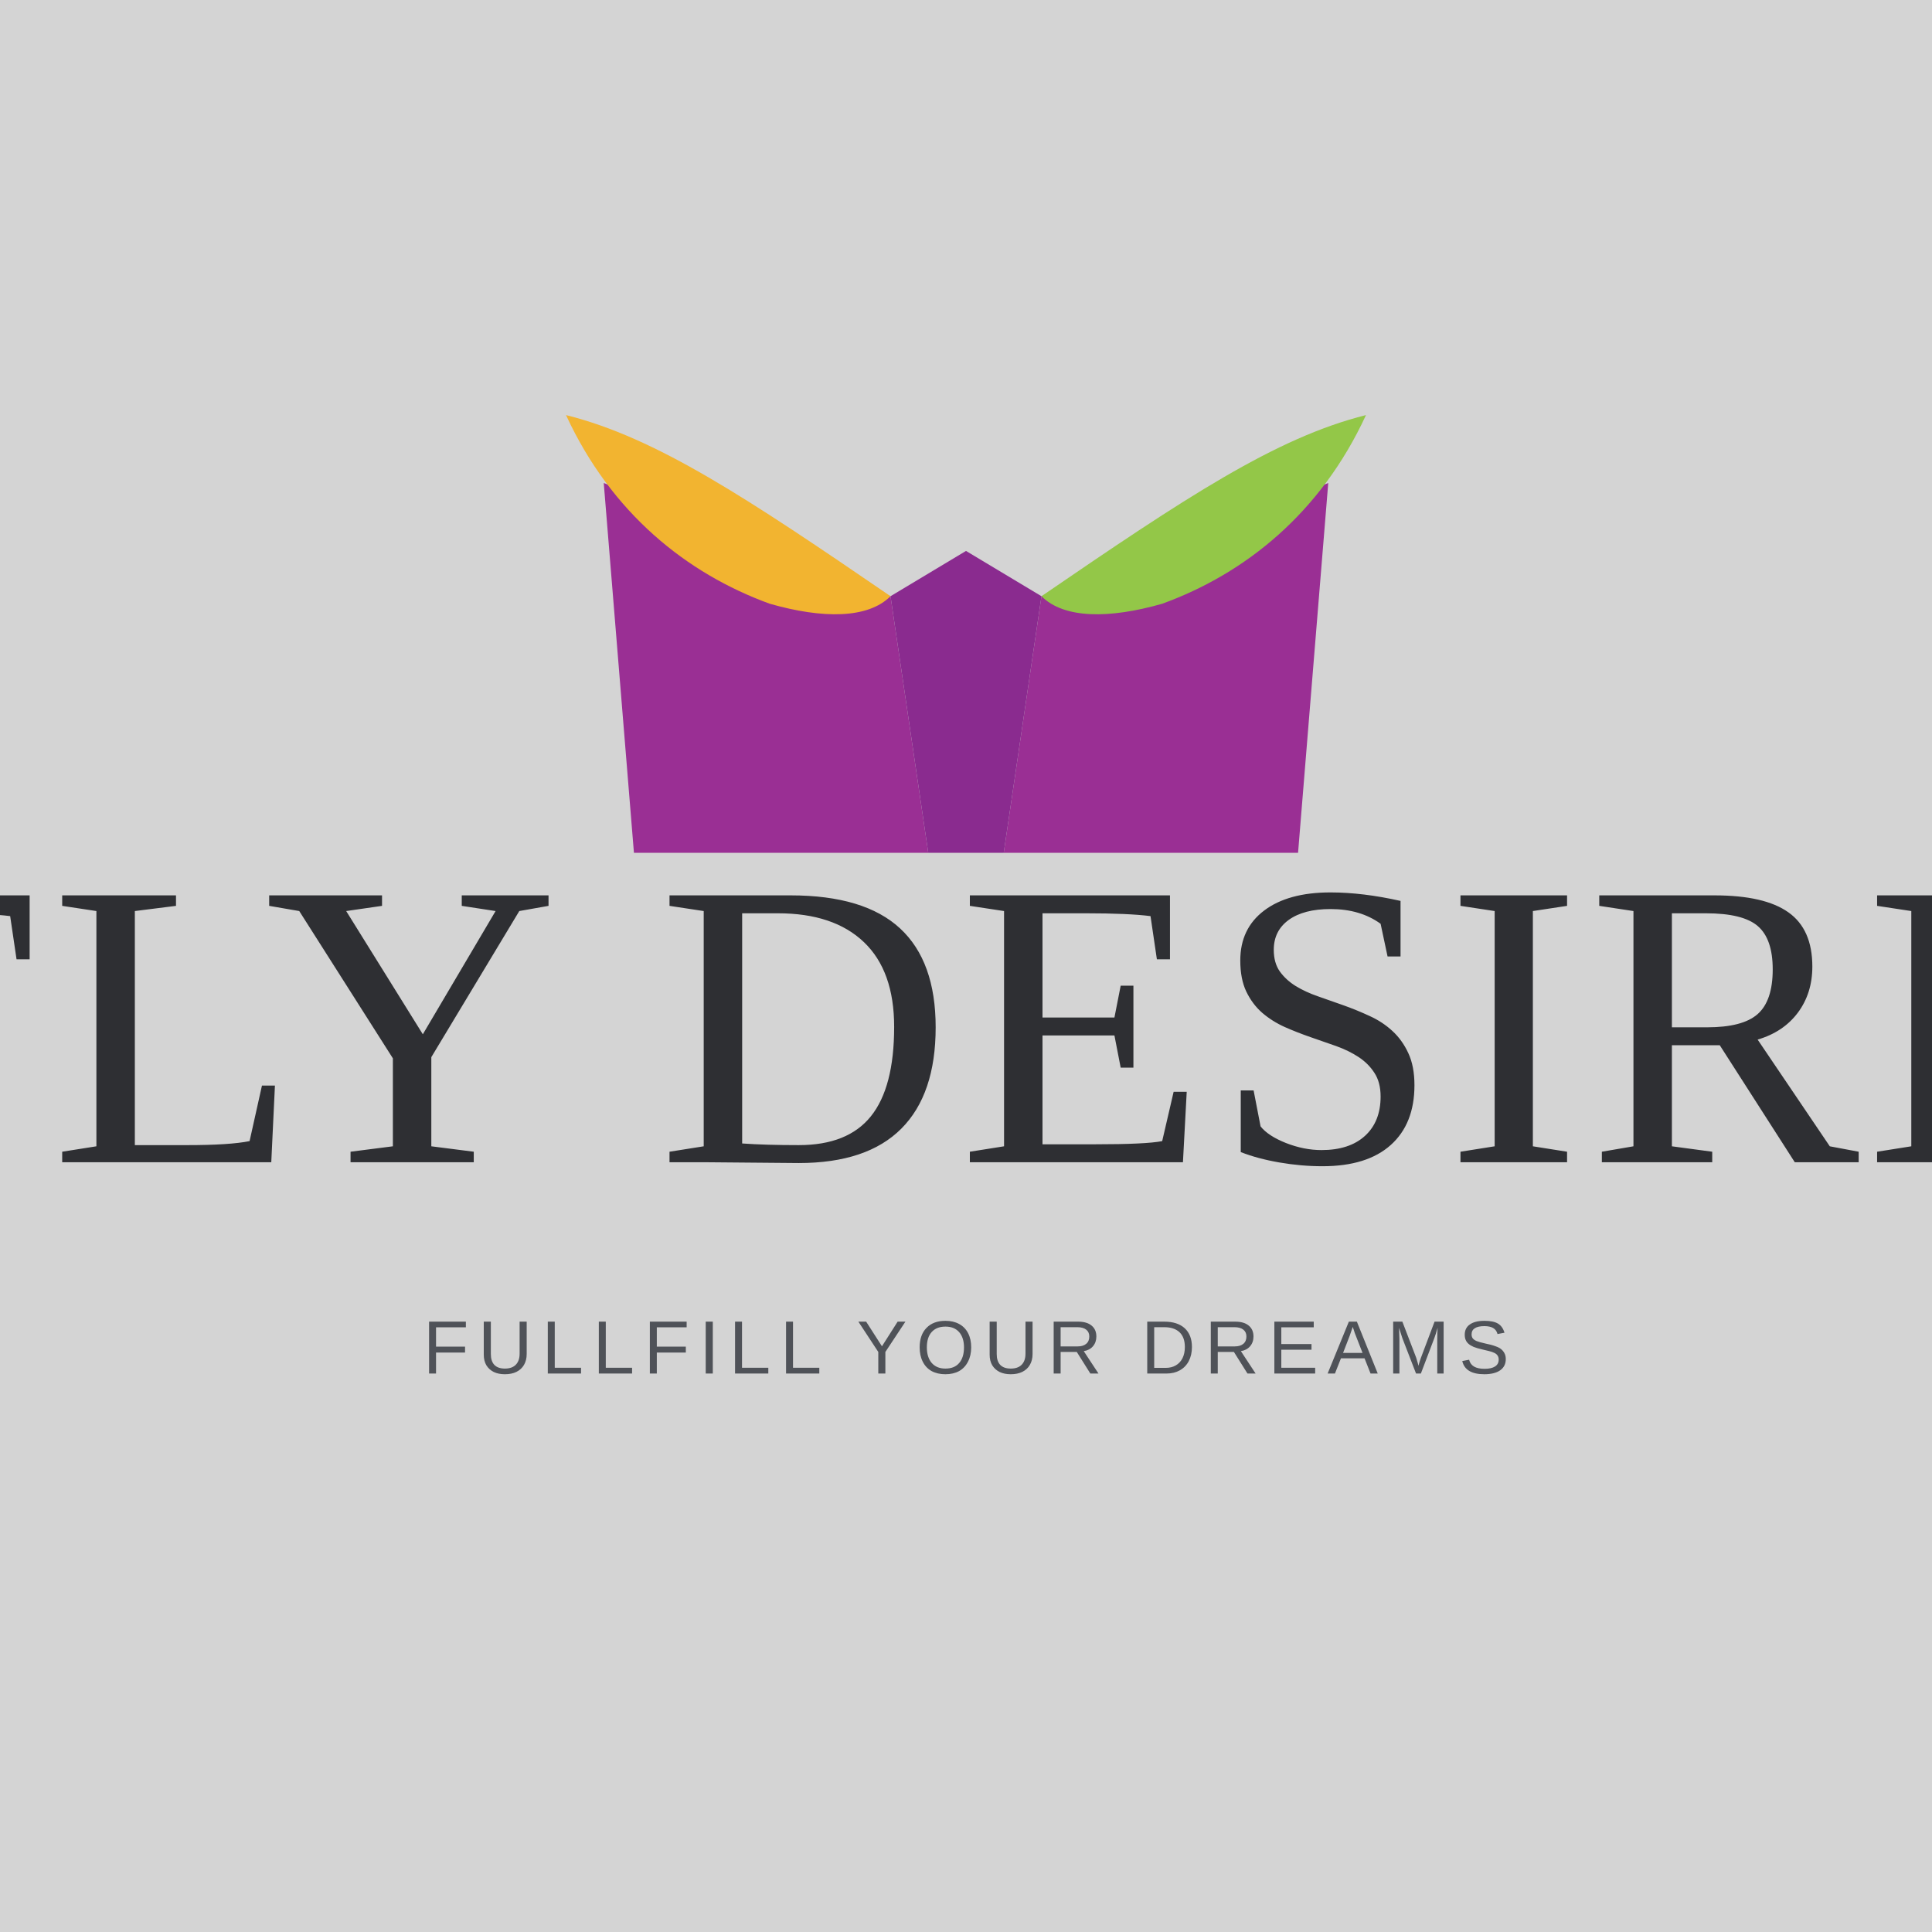
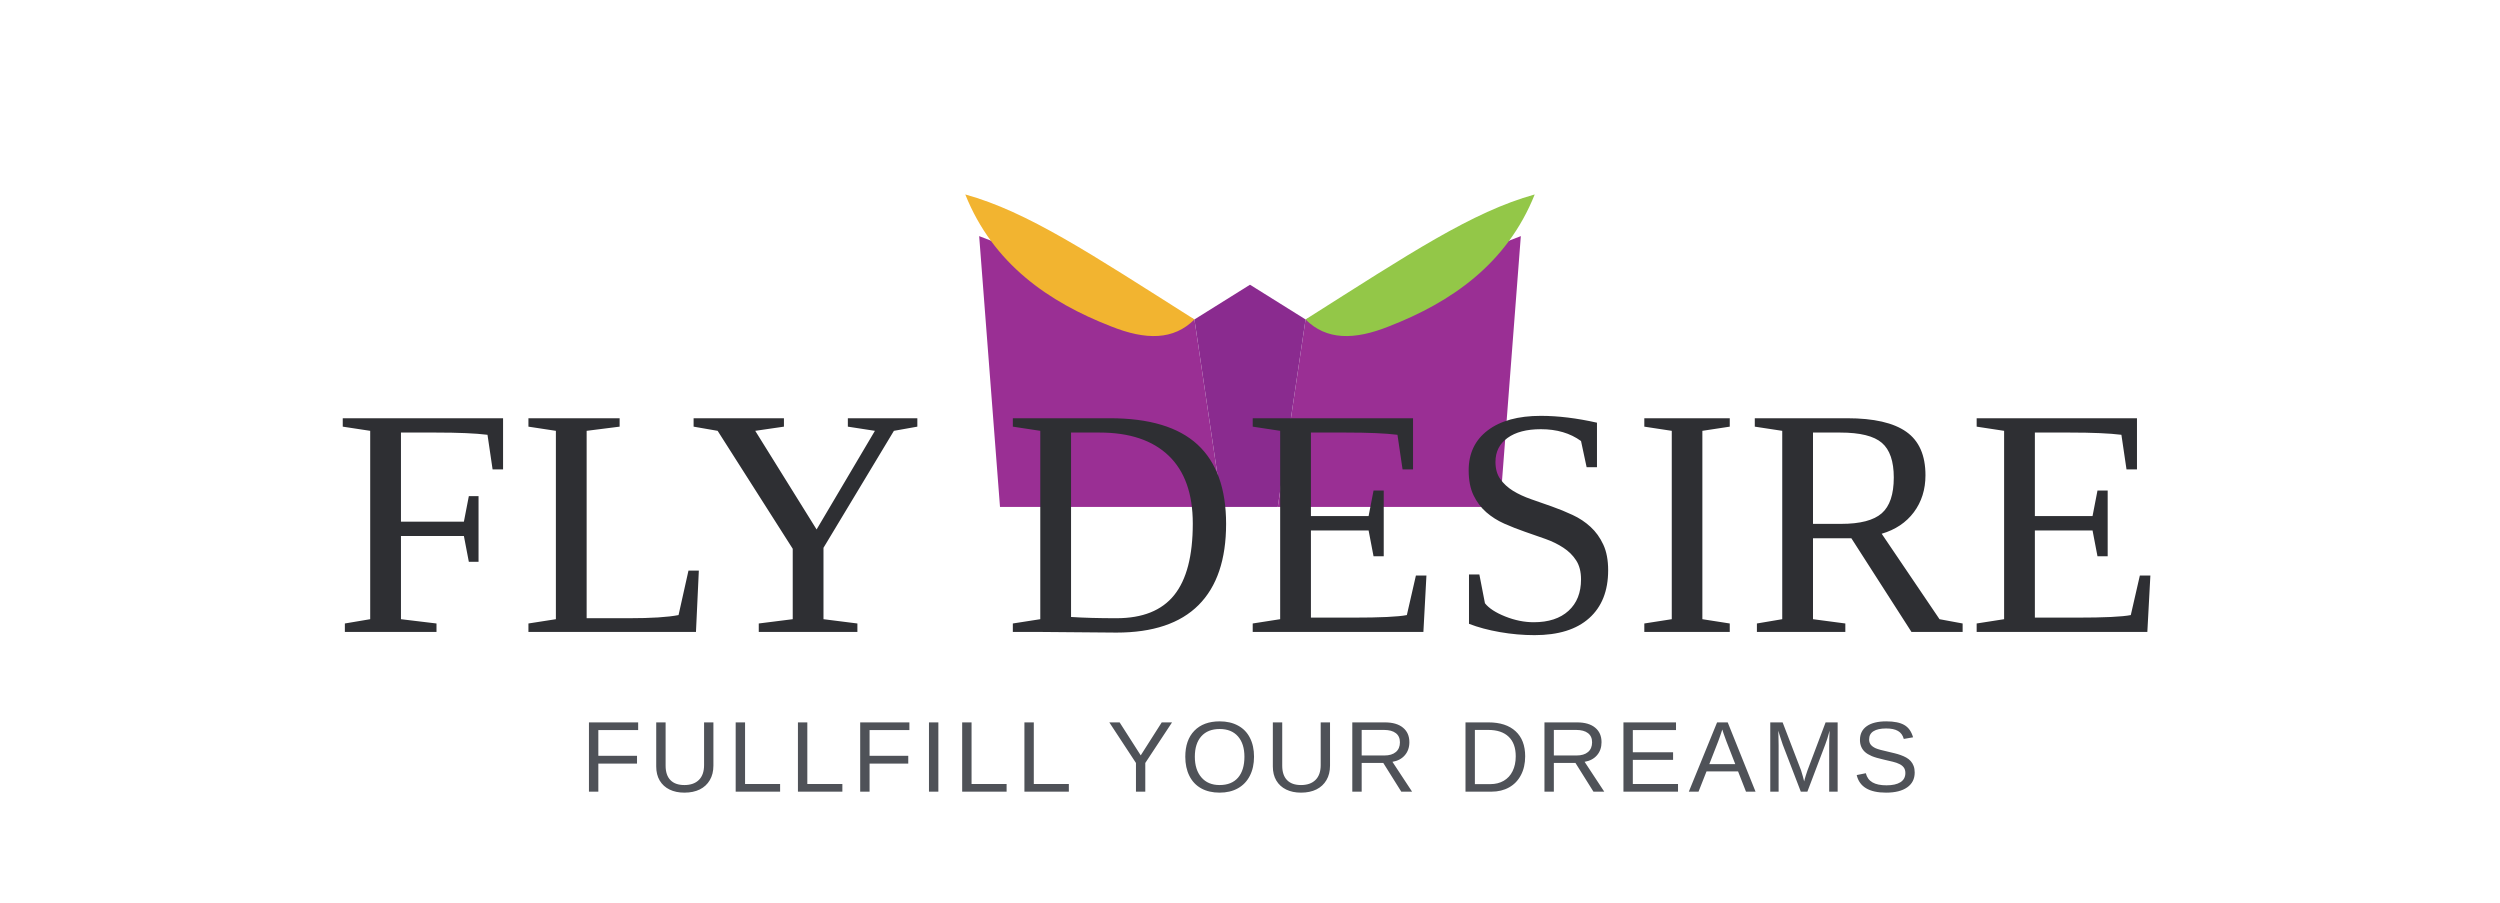
- <svg xmlns="http://www.w3.org/2000/svg" width="256" height="256" viewBox="0 0 256 256" role="img" aria-labelledby="title desc">
-   <rect width="256" height="256" fill="#d4d4d4" />
-   <g transform="translate(128 66)">
-     <path d="M-48 -2 L-10 13 L-5 47 L-44 47 Z" fill="#9a2f94" />
-     <path d="M48 -2 L10 13 L5 47 L44 47 Z" fill="#9a2f94" />
-     <path d="M-10 13 L0 7 L10 13 L5 47 L-5 47 Z" fill="#8a2b8f" />
-     <path d="M-10 13 C-29 0 -41 -8 -53 -11 C-47 2 -37 10 -26 14 C-19 16 -13 16 -10 13 Z" fill="#f2b430" />
-     <path d="M10 13 C29 0 41 -8 53 -11 C47 2 37 10 26 14 C19 16 13 16 10 13 Z" fill="#93c748" />
+ <svg xmlns="http://www.w3.org/2000/svg" width="720" height="260" viewBox="0 0 720 260" role="img" aria-labelledby="title desc">
+   <g transform="translate(360 72)">
+     <path d="M-78 -4 L-16 20 L-8 74 L-72 74 Z" fill="#9a2f94" />
+     <path d="M78 -4 L16 20 L8 74 L72 74 Z" fill="#9a2f94" />
+     <path d="M-16 20 L0 10 L16 20 L8 74 L-8 74 Z" fill="#8a2b8f" />
+     <path d="M-16 20 C-46 1 -64 -11 -82 -16 C-74 4 -58 15 -40 22 C-30 26 -22 26 -16 20 Z" fill="#f2b430" />
+     <path d="M16 20 C46 1 64 -11 82 -16 C74 4 58 15 40 22 C30 26 22 26 16 20 Z" fill="#93c748" />
  </g>
-   <text x="128" y="154" text-anchor="middle" font-family="Times New Roman, Georgia, serif" font-size="54" fill="#2e2f33" letter-spacing="0.8">FLY DESIRE</text>
-   <text x="128" y="182" text-anchor="middle" font-family="Arial, Helvetica, sans-serif" font-size="10" fill="#4f5258" letter-spacing="1.2">FULLFILL YOUR DREAMS</text>
+   <text x="360" y="182" text-anchor="middle" font-family="Times New Roman, Georgia, serif" font-size="94" fill="#2e2f33" letter-spacing="1.2">FLY DESIRE</text>
+   <text x="360" y="228" text-anchor="middle" font-family="Arial, Helvetica, sans-serif" font-size="29" fill="#4f5258" letter-spacing="1.8">FULLFILL YOUR DREAMS</text>
</svg>
